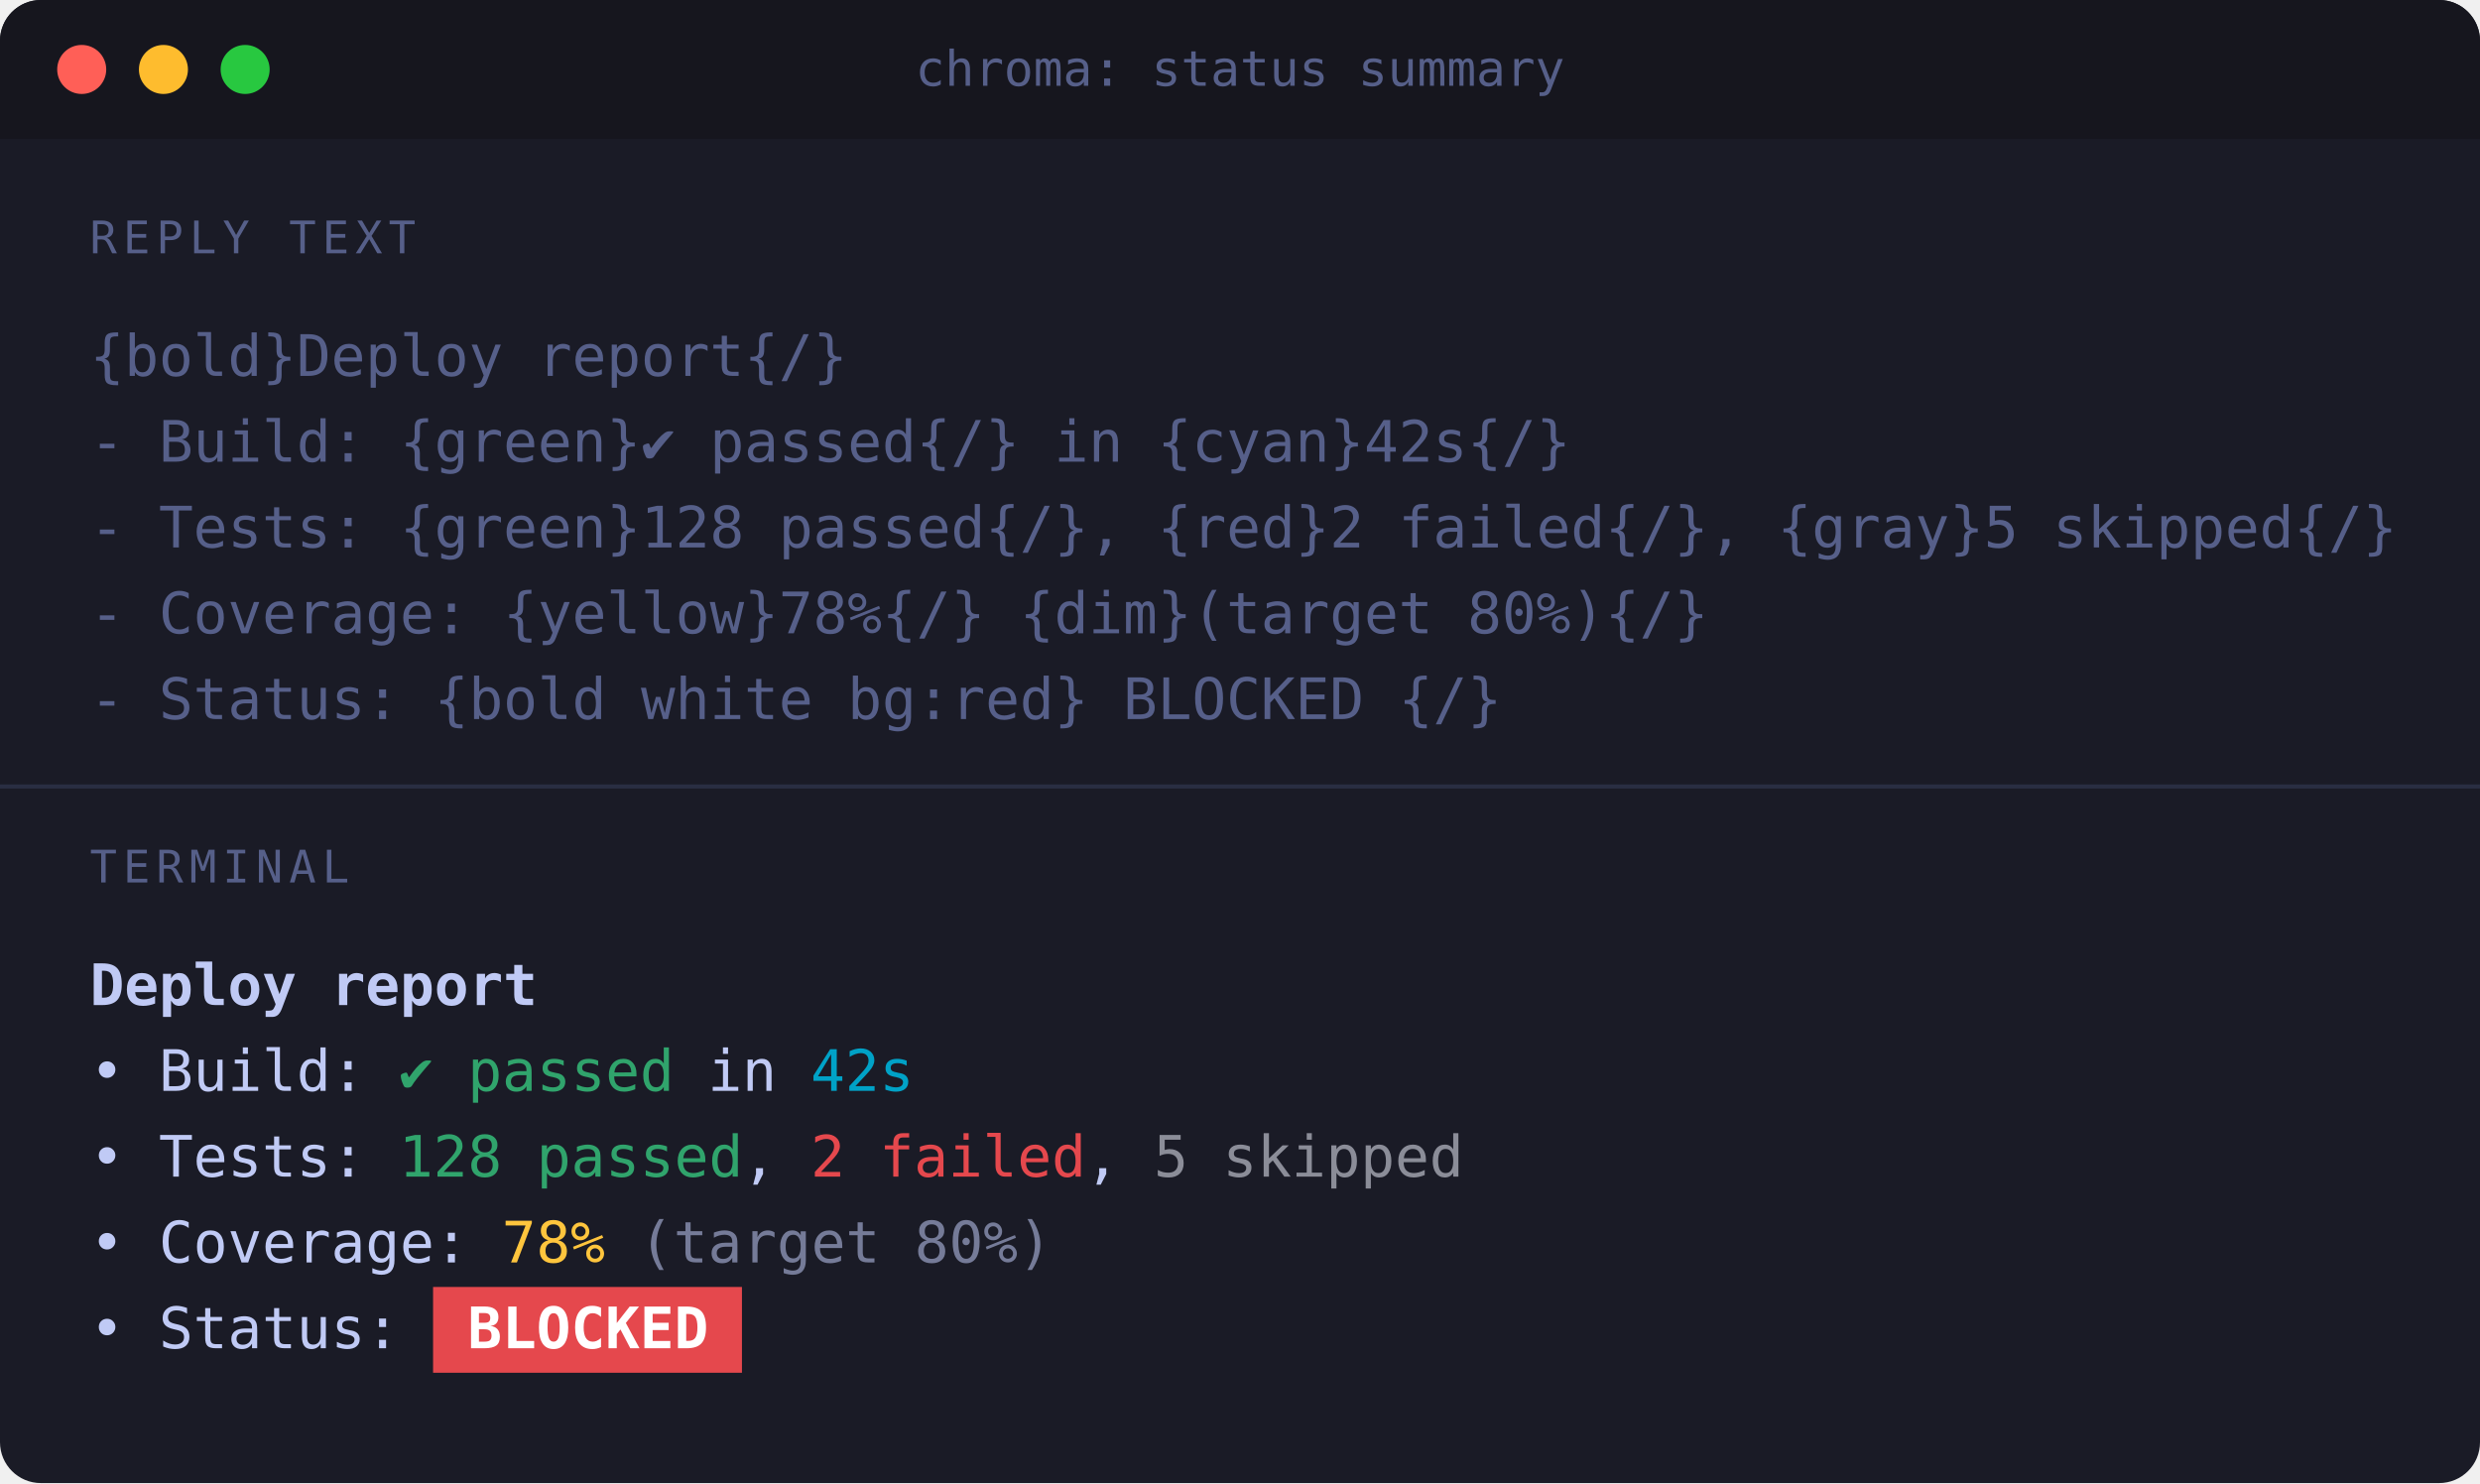
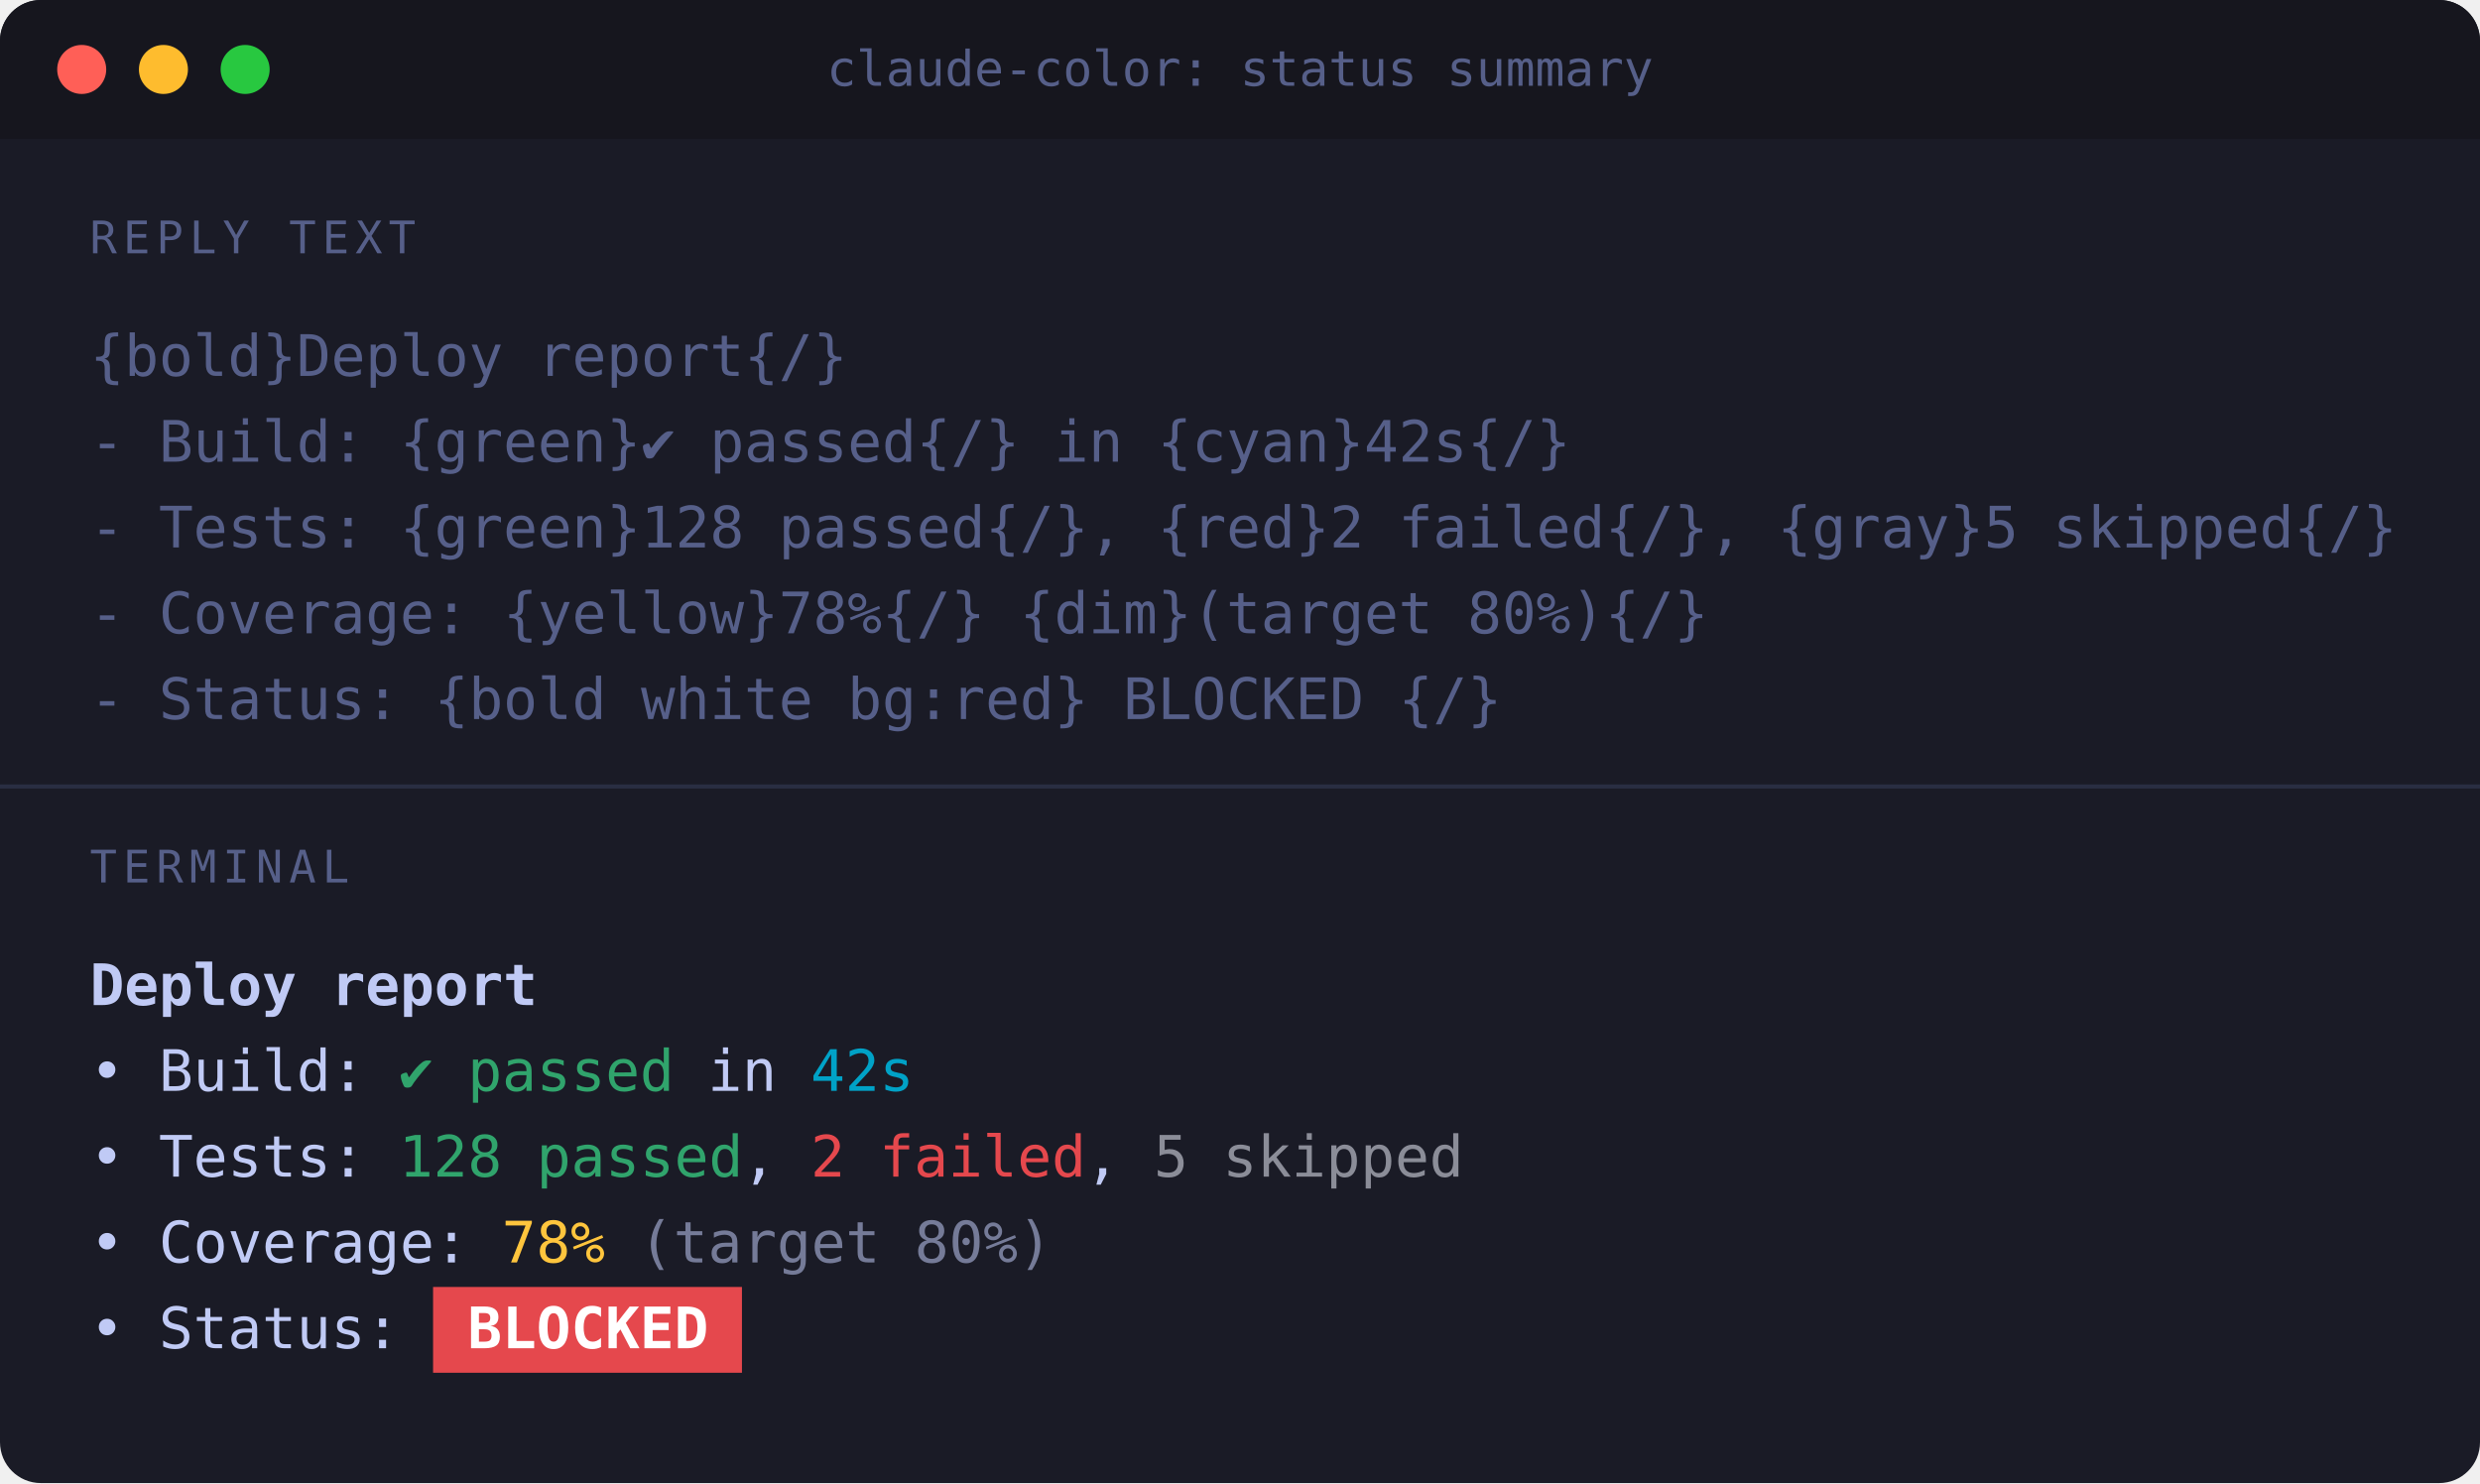
<svg xmlns="http://www.w3.org/2000/svg" width="607" height="363" viewBox="0 0 607 363" font-family="ui-monospace, SFMono-Regular, Menlo, Consolas, 'DejaVu Sans Mono', monospace" font-size="14" xml:space="preserve" style="white-space: pre">
  <rect width="100%" height="100%" rx="10" fill="#1a1b26" />
  <path d="M0 10 a10 10 0 0 1 10 -10 h587 a10 10 0 0 1 10 10 v24 h-607 z" fill="#16161e" />
  <circle cx="20" cy="17" r="6" fill="#ff5f57" />
  <circle cx="40" cy="17" r="6" fill="#febc2e" />
  <circle cx="60" cy="17" r="6" fill="#28c840" />
-   <text x="303.5" y="21" fill="#565f89" font-size="12" text-anchor="middle">chroma: status summary</text>
+   <text x="303.5" y="21" fill="#565f89" font-size="12" text-anchor="middle">claude-color: status summary</text>
  <text x="22" y="62" fill="#565f89" font-size="11" letter-spacing="1.5">REPLY TEXT</text>
  <text x="22.0 30.4 38.8 47.2 55.6 64.0 72.4 80.8 89.2 97.6 106.0 114.4 122.8 131.2 139.6 148.0 156.4 164.8 173.2 181.6 190.0 198.4" y="92" fill="#565f89">{bold}Deploy report{/}</text>
  <text x="22.0 30.4 38.8 47.2 55.6 64.0 72.4 80.8 89.2 97.6 106.0 114.4 122.8 131.2 139.6 148.0 156.4 164.8 173.2 181.6 190.0 198.4 206.8 215.2 223.6 232.0 240.4 248.8 257.2 265.6 274.0 282.4 290.8 299.2 307.6 316.0 324.4 332.8 341.2 349.6 358.0 366.4 374.8" y="113" fill="#565f89">- Build: {green}✔ passed{/} in {cyan}42s{/}</text>
  <text x="22.0 30.4 38.8 47.2 55.6 64.0 72.4 80.8 89.2 97.6 106.0 114.4 122.8 131.2 139.6 148.0 156.4 164.8 173.2 181.6 190.0 198.4 206.8 215.2 223.6 232.0 240.4 248.8 257.2 265.6 274.0 282.4 290.8 299.2 307.6 316.0 324.4 332.8 341.2 349.6 358.0 366.4 374.8 383.2 391.6 400.0 408.4 416.8 425.2 433.6 442.0 450.4 458.8 467.2 475.6 484.0 492.4 500.8 509.2 517.6 526.0 534.4 542.8 551.2 559.6 568.0 576.4" y="134" fill="#565f89">- Tests: {green}128 passed{/}, {red}2 failed{/}, {gray}5 skipped{/}</text>
  <text x="22.0 30.4 38.8 47.2 55.6 64.0 72.4 80.8 89.2 97.6 106.0 114.4 122.8 131.2 139.6 148.0 156.4 164.8 173.2 181.6 190.0 198.4 206.8 215.2 223.6 232.0 240.4 248.8 257.2 265.6 274.0 282.4 290.8 299.2 307.6 316.0 324.4 332.8 341.2 349.6 358.0 366.4 374.8 383.2 391.6 400.0 408.4" y="155" fill="#565f89">- Coverage: {yellow}78%{/} {dim}(target 80%){/}</text>
  <text x="22.0 30.4 38.8 47.2 55.6 64.0 72.4 80.8 89.2 97.6 106.0 114.4 122.8 131.2 139.6 148.0 156.4 164.8 173.2 181.6 190.0 198.4 206.8 215.2 223.6 232.0 240.4 248.8 257.2 265.6 274.0 282.4 290.8 299.2 307.6 316.0 324.4 332.8 341.2 349.6 358.0" y="176" fill="#565f89">- Status: {bold white bg:red} BLOCKED {/}</text>
  <rect x="0" y="192" width="607" height="1" fill="#292e42" />
  <text x="22" y="216" fill="#565f89" font-size="11" letter-spacing="1.5">TERMINAL</text>
  <text x="22.0 30.4 38.8 47.2 55.6 64.0 72.4 80.8 89.2 97.6 106.0 114.4 122.8" y="246" fill="#c0caf5" font-weight="700">Deploy report</text>
  <text x="22.0 30.4 38.8 47.2 55.6 64.0 72.4 80.8 89.2" y="267" fill="#c0caf5">• Build: </text>
  <text x="97.6 106.0 114.4 122.8 131.2 139.6 148.0 156.4" y="267" fill="#30a46c">✔ passed</text>
  <text x="164.8 173.2 181.6 190.0" y="267" fill="#c0caf5"> in </text>
  <text x="198.4 206.8 215.2" y="267" fill="#00a2c7">42s</text>
  <text x="22.0 30.4 38.8 47.2 55.6 64.0 72.4 80.8 89.2" y="288" fill="#c0caf5">• Tests: </text>
  <text x="97.6 106.0 114.4 122.8 131.2 139.6 148.0 156.4 164.8 173.2" y="288" fill="#30a46c">128 passed</text>
  <text x="181.6 190.0" y="288" fill="#c0caf5">, </text>
  <text x="198.4 206.8 215.2 223.6 232.0 240.4 248.8 257.2" y="288" fill="#e5484d">2 failed</text>
  <text x="265.6 274.0" y="288" fill="#c0caf5">, </text>
  <text x="282.4 290.8 299.2 307.6 316.0 324.4 332.8 341.2 349.6" y="288" fill="#8b8d98">5 skipped</text>
  <text x="22.0 30.4 38.8 47.2 55.6 64.0 72.4 80.8 89.2 97.6 106.0 114.4" y="309" fill="#c0caf5">• Coverage: </text>
  <text x="122.8 131.2 139.6" y="309" fill="#ffc53d">78%</text>
  <text x="148.0" y="309" fill="#c0caf5"> </text>
  <text x="156.4 164.8 173.2 181.6 190.0 198.4 206.8 215.2 223.6 232.0 240.4 248.8" y="309" fill="#c0caf5" opacity="0.55">(target 80%)</text>
  <text x="22.0 30.4 38.8 47.2 55.6 64.0 72.4 80.8 89.2 97.6" y="330" fill="#c0caf5">• Status: </text>
  <rect x="106" y="315" width="75.6" height="21" fill="#e5484d" />
  <text x="106.0 114.4 122.8 131.2 139.6 148.0 156.4 164.8 173.2" y="330" fill="#ffffff" font-weight="700"> BLOCKED </text>
</svg>
